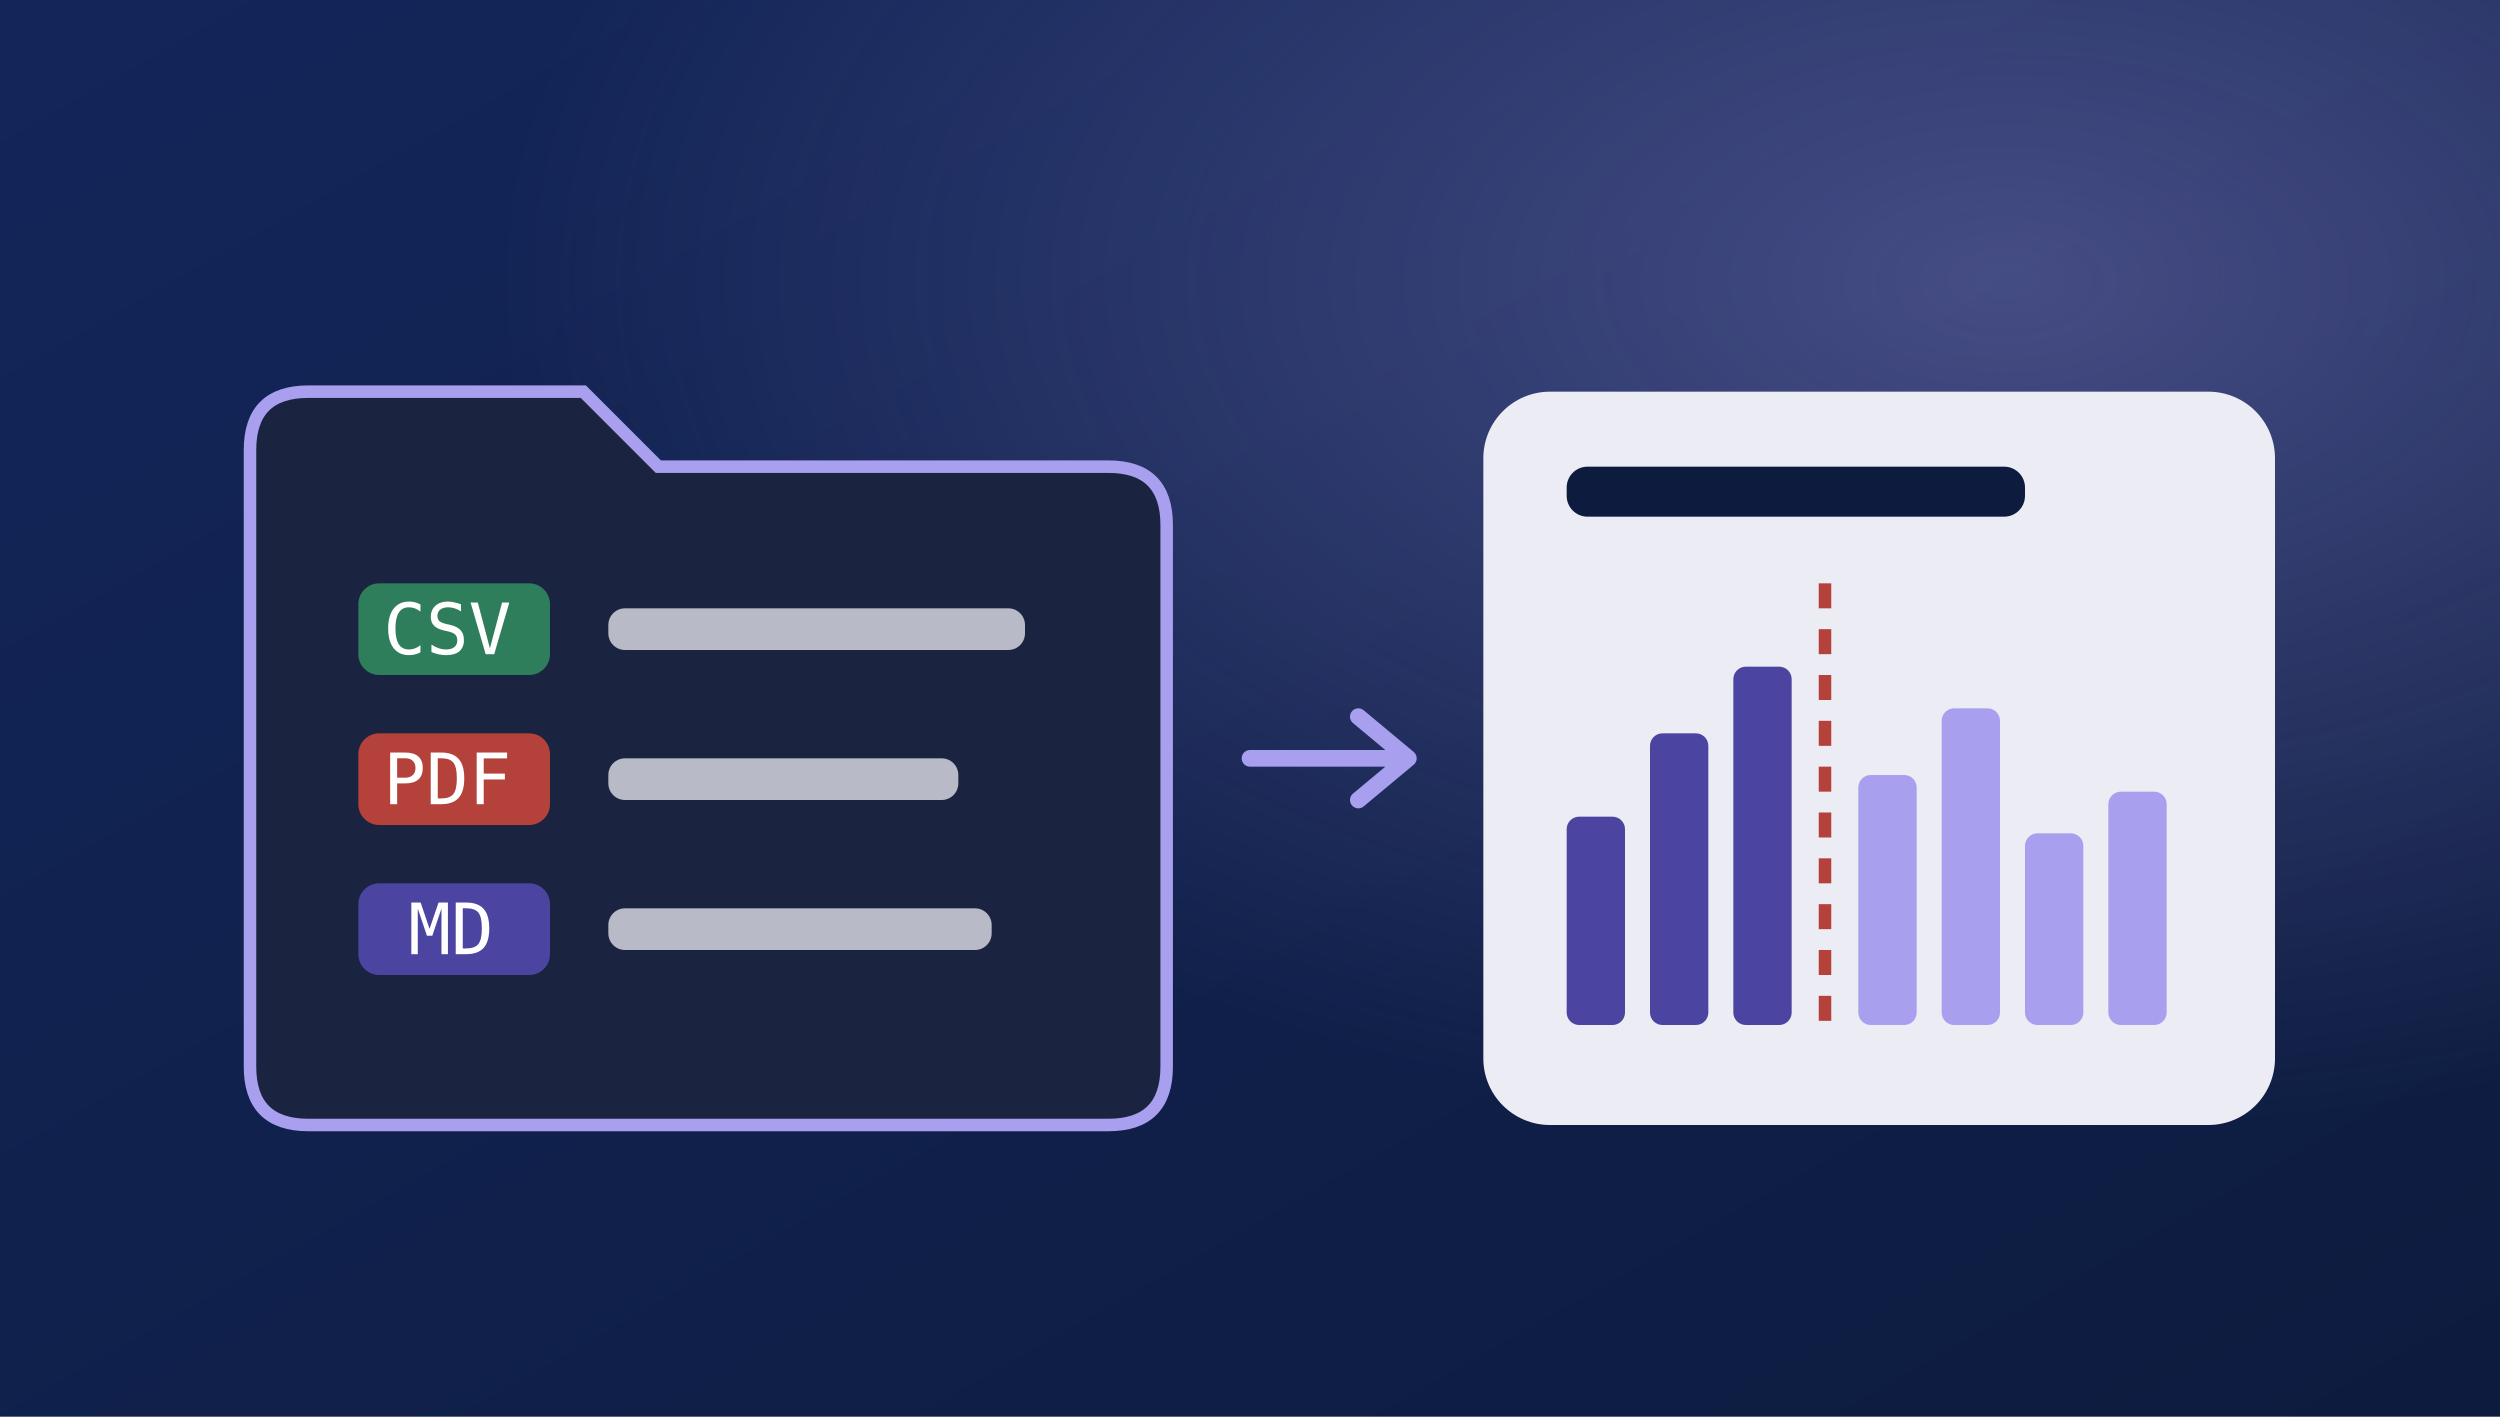
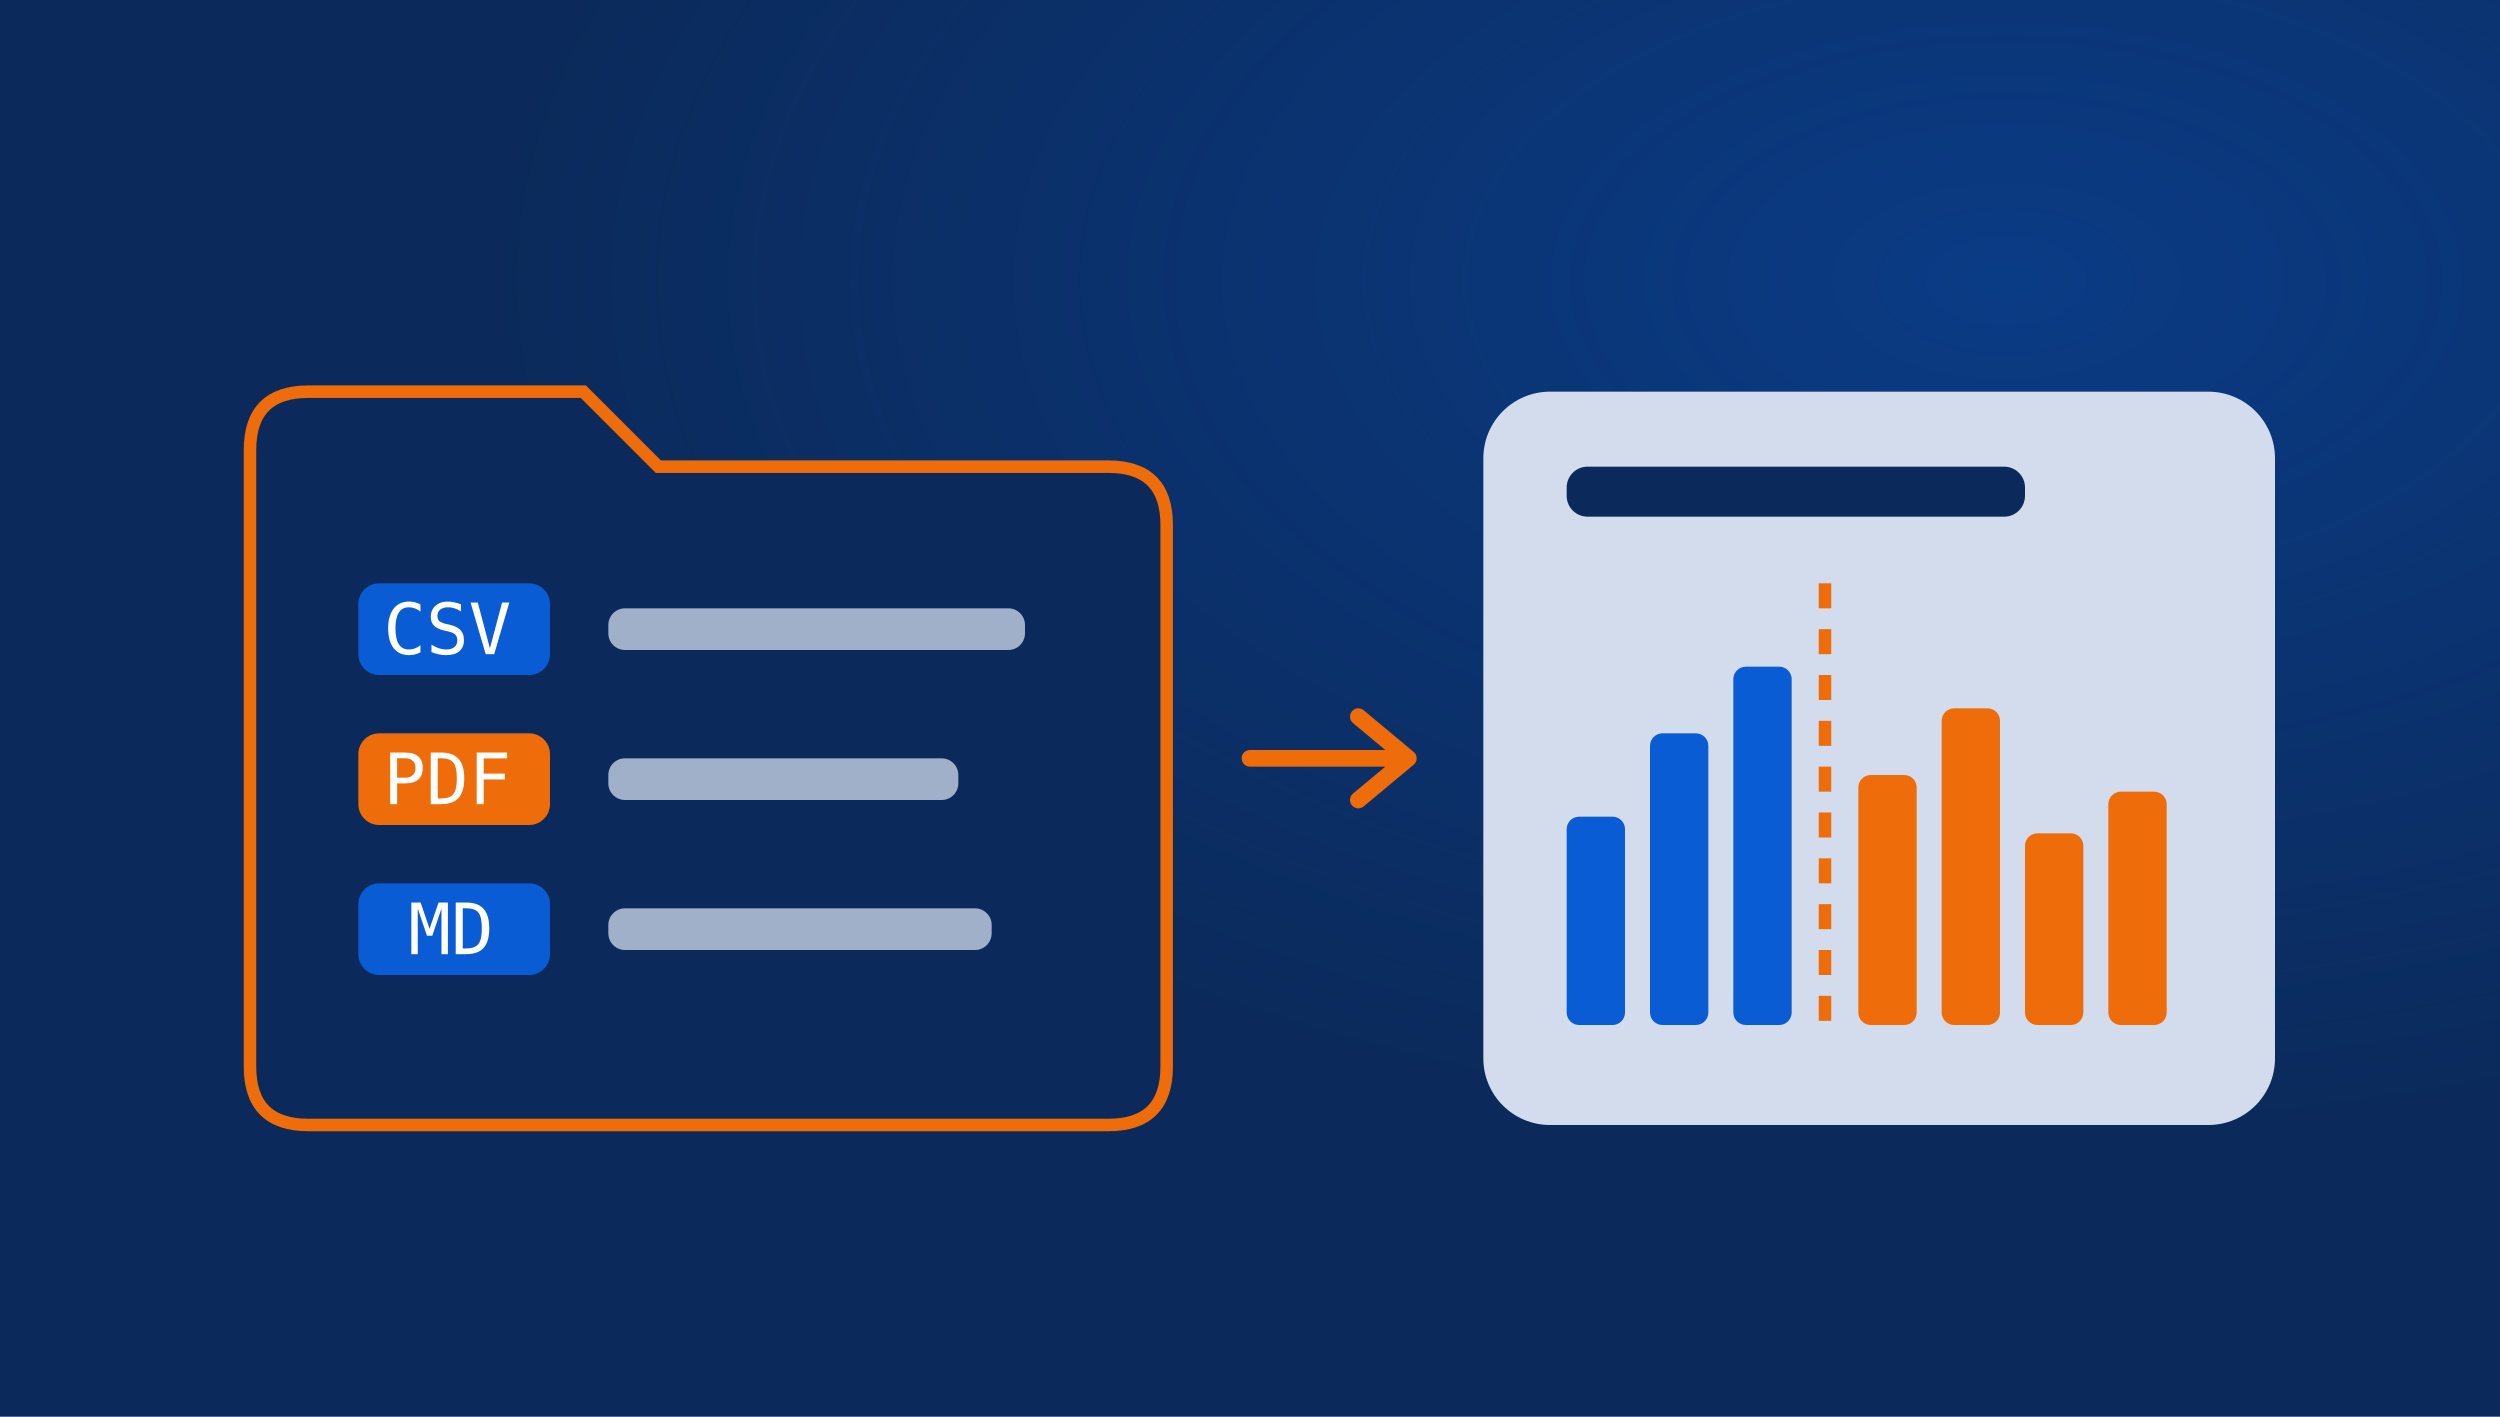
<svg xmlns="http://www.w3.org/2000/svg" viewBox="0 0 600 340">
  <defs>
    <linearGradient id="g" x1="0" y1="0" x2="1" y2="1">
-       <stop offset="0" stop-color="#13265A" />
-       <stop offset="1" stop-color="#0D1B3E" />
+       <stop offset="0" stop-color="#0B2A5B" />
+       <stop offset="1" stop-color="#0B2A5B" />
    </linearGradient>
    <radialGradient id="r" cx=".8" cy=".2" r=".6">
-       <stop offset="0" stop-color="#A89FEF" stop-opacity=".35" />
-       <stop offset="1" stop-color="#A89FEF" stop-opacity="0" />
+       <stop offset="0" stop-color="#095CD4" stop-opacity=".35" />
+       <stop offset="1" stop-color="#095CD4" stop-opacity="0" />
    </radialGradient>
  </defs>
  <rect width="600" height="340" fill="url(#g)" />
  <rect width="600" height="340" fill="url(#r)" />
-   <path d="M60 108 Q60 94 74 94 H140 L158 112 H266 Q280 112 280 126 V256 Q280 270 266 270 H74 Q60 270 60 256 Z" fill="#1A2340" stroke="#A89FEF" stroke-width="3" />
+   <path d="M60 108 Q60 94 74 94 H140 L158 112 H266 Q280 112 280 126 V256 Q280 270 266 270 H74 Q60 270 60 256 Z" fill="#0B2A5B" stroke="#EE6C0A" stroke-width="3" />
  <g font-family="JetBrains Mono,monospace" font-size="17" fill="#fff">
-     <rect x="86" y="140" width="46" height="22" rx="5" fill="#2E7D5B" />
+     <rect x="86" y="140" width="46" height="22" rx="5" fill="#095CD4" />
    <text x="92" y="157">CSV</text>
-     <rect x="86" y="176" width="46" height="22" rx="5" fill="#B4413A" />
+     <rect x="86" y="176" width="46" height="22" rx="5" fill="#EE6C0A" />
    <text x="92" y="193">PDF</text>
-     <rect x="86" y="212" width="46" height="22" rx="5" fill="#4B44A0" />
+     <rect x="86" y="212" width="46" height="22" rx="5" fill="#095CD4" />
    <text x="98" y="229">MD</text>
-     <g fill="#ECECF4" opacity=".75">
+     <g fill="#D2DCEC" opacity=".75">
      <rect x="146" y="146" width="100" height="10" rx="4" />
      <rect x="146" y="182" width="84" height="10" rx="4" />
      <rect x="146" y="218" width="92" height="10" rx="4" />
    </g>
  </g>
-   <path d="M300 182 H336 M326 172 L338 182 L326 192" stroke="#A89FEF" stroke-width="4" fill="none" stroke-linecap="round" stroke-linejoin="round" />
-   <rect x="356" y="94" width="190" height="176" rx="16" fill="#ECECF4" />
-   <g fill="#4B44A0">
+   <path d="M300 182 H336 M326 172 L338 182 L326 192" stroke="#EE6C0A" stroke-width="4" fill="none" stroke-linecap="round" stroke-linejoin="round" />
+   <rect x="356" y="94" width="190" height="176" rx="16" fill="#D2DCEC" />
+   <g fill="#095CD4">
    <rect x="376" y="196" width="14" height="50" rx="3" />
    <rect x="396" y="176" width="14" height="70" rx="3" />
    <rect x="416" y="160" width="14" height="86" rx="3" />
  </g>
-   <g fill="#A89FEF">
+   <g fill="#EE6C0A">
    <rect x="446" y="186" width="14" height="60" rx="3" />
    <rect x="466" y="170" width="14" height="76" rx="3" />
    <rect x="486" y="200" width="14" height="46" rx="3" />
    <rect x="506" y="190" width="14" height="56" rx="3" />
  </g>
-   <path d="M438 140 V250" stroke="#B4413A" stroke-width="3" stroke-dasharray="6 5" />
-   <rect x="376" y="112" width="110" height="12" rx="5" fill="#0D1B3E" />
+   <path d="M438 140 V250" stroke="#EE6C0A" stroke-width="3" stroke-dasharray="6 5" />
+   <rect x="376" y="112" width="110" height="12" rx="5" fill="#0B2A5B" />
</svg>
